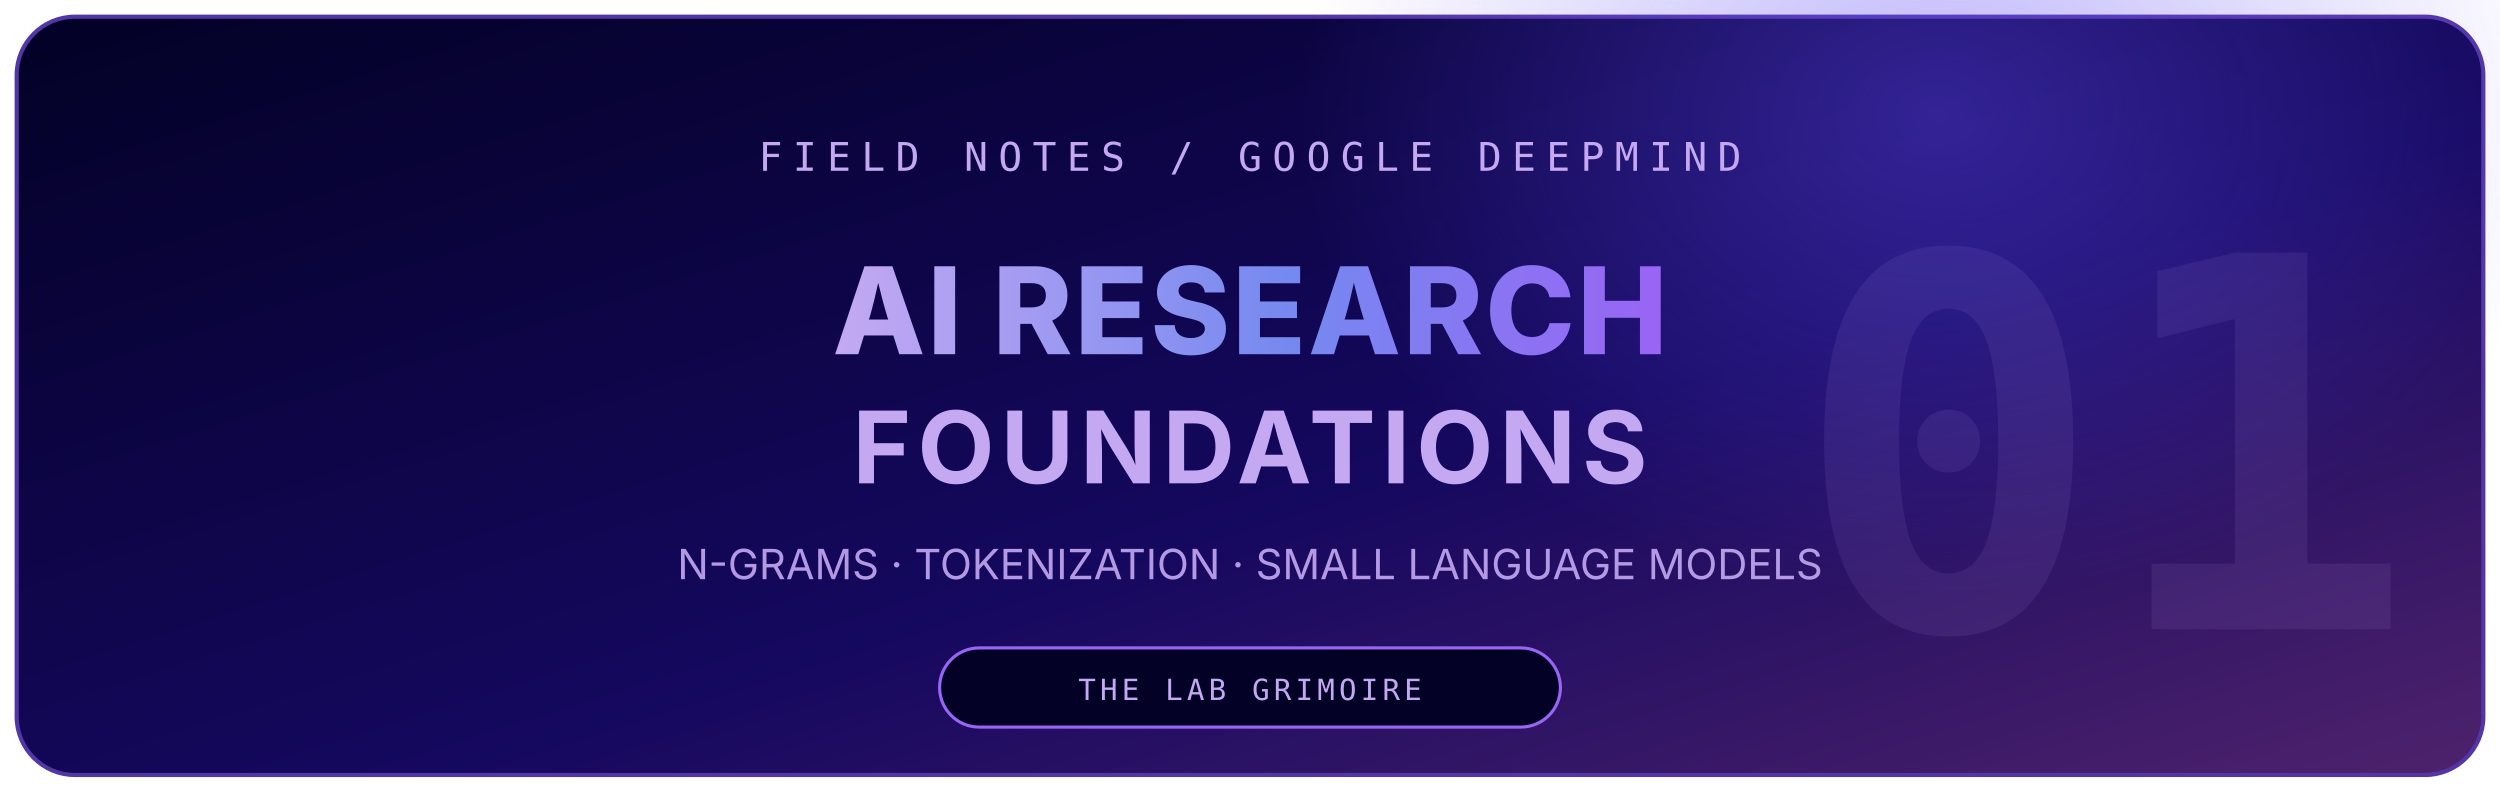
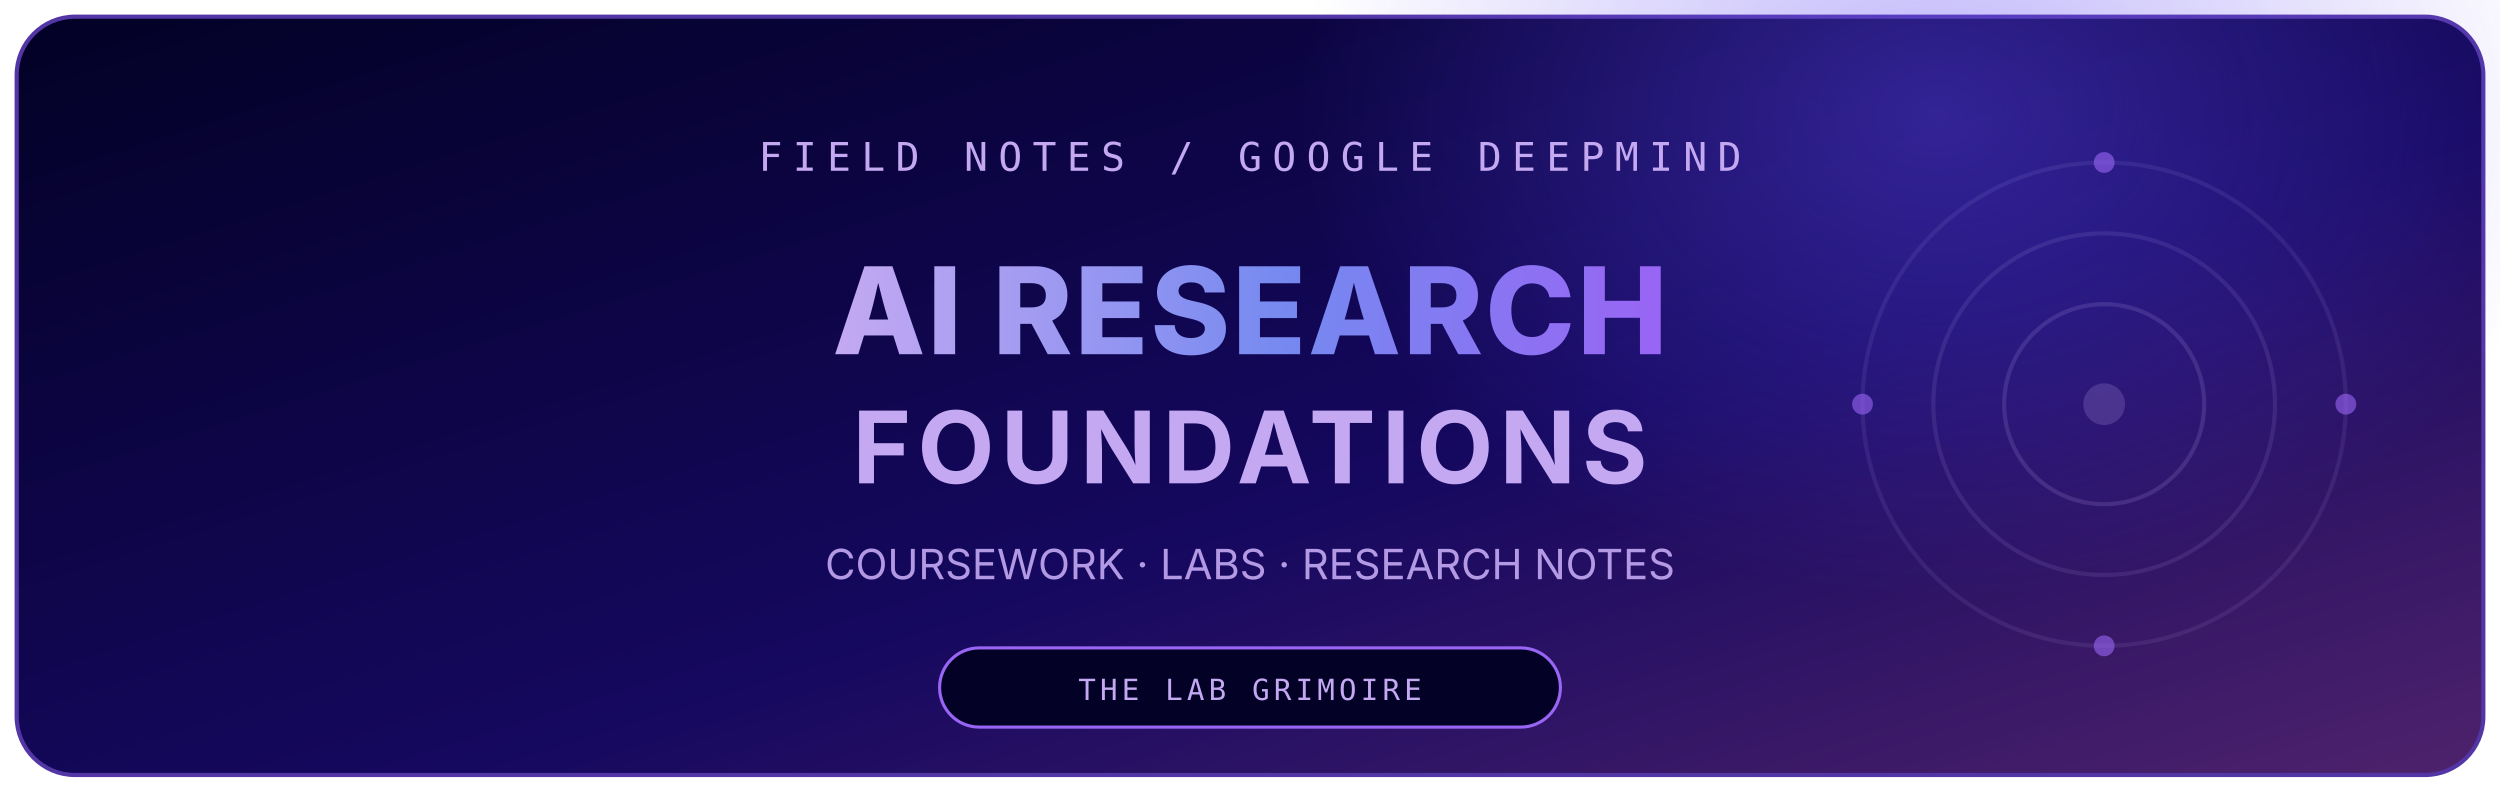
<svg xmlns="http://www.w3.org/2000/svg" width="1200" height="380" viewBox="0 0 1200 380" role="img" aria-label="Google DeepMind AI Research Foundations — research field notes">
  <defs>
    <linearGradient id="panel" x1="0" y1="0" x2="1" y2="1">
      <stop offset="0" stop-color="#030126" />
      <stop offset="0.58" stop-color="#15085F" />
      <stop offset="1" stop-color="#4E226C" />
    </linearGradient>
    <linearGradient id="title" x1="0" y1="0" x2="1" y2="0">
      <stop offset="0" stop-color="#C4A9F2" />
      <stop offset="0.55" stop-color="#7589F0" />
      <stop offset="1" stop-color="#9965F4" />
    </linearGradient>
    <radialGradient id="glow">
      <stop offset="0" stop-color="#624BF3" stop-opacity="0.42" />
      <stop offset="1" stop-color="#624BF3" stop-opacity="0" />
    </radialGradient>
  </defs>
  <rect x="8" y="8" width="1184" height="364" rx="28" fill="url(#panel)" stroke="#5336A6" stroke-width="2" />
  <ellipse cx="930" cy="56" rx="310" ry="230" fill="url(#glow)" />
-   <text x="1010" y="302" text-anchor="middle" font-family="JetBrains Mono, monospace" font-size="248" font-weight="800" fill="#C4A9F2" opacity="0.09">01</text>
+   <circle cx="1010" cy="194" r="116" fill="none" stroke="#C4A9F2" stroke-width="2" opacity="0.1" />
+   <circle cx="1010" cy="194" r="82" fill="none" stroke="#C4A9F2" stroke-width="2" opacity="0.12" />
+   <circle cx="1010" cy="194" r="48" fill="none" stroke="#C4A9F2" stroke-width="2" opacity="0.16" />
+   <circle cx="1010" cy="194" r="10" fill="#C4A9F2" opacity="0.2" />
+   <circle cx="1010" cy="78" r="5" fill="#9965F4" opacity="0.6" />
+   <circle cx="1126" cy="194" r="5" fill="#9965F4" opacity="0.6" />
+   <circle cx="1010" cy="310" r="5" fill="#9965F4" opacity="0.6" />
+   <circle cx="894" cy="194" r="5" fill="#9965F4" opacity="0.6" />
  <text x="600" y="82" text-anchor="middle" font-family="JetBrains Mono, monospace" font-size="19" letter-spacing="5" fill="#C4A9F2">FIELD NOTES  /  GOOGLE DEEPMIND</text>
  <text x="600" y="170" text-anchor="middle" font-family="Inter, Arial, sans-serif" font-size="58" font-weight="800" letter-spacing="1" fill="url(#title)">AI RESEARCH</text>
  <text x="600" y="232" text-anchor="middle" font-family="Inter, Arial, sans-serif" font-size="48" font-weight="750" letter-spacing="3" fill="#C4A9F2">FOUNDATIONS</text>
-   <text x="600" y="278" text-anchor="middle" font-family="Inter, Arial, sans-serif" font-size="20" fill="#C4A9F2" opacity="0.9">N-GRAMS  ·  TOKENIZATION  ·  SMALL LANGUAGE MODELS</text>
+   <text x="600" y="278" text-anchor="middle" font-family="Inter, Arial, sans-serif" font-size="20" fill="#C4A9F2" opacity="0.9">COURSEWORK  ·  LABS  ·  RESEARCH NOTES</text>
  <rect x="451" y="311" width="298" height="38" rx="19" fill="#030126" stroke="#9965F4" stroke-width="1.5" />
  <text x="600" y="336" text-anchor="middle" font-family="JetBrains Mono, monospace" font-size="14" letter-spacing="2" fill="#C4A9F2">THE LAB GRIMOIRE</text>
</svg>
